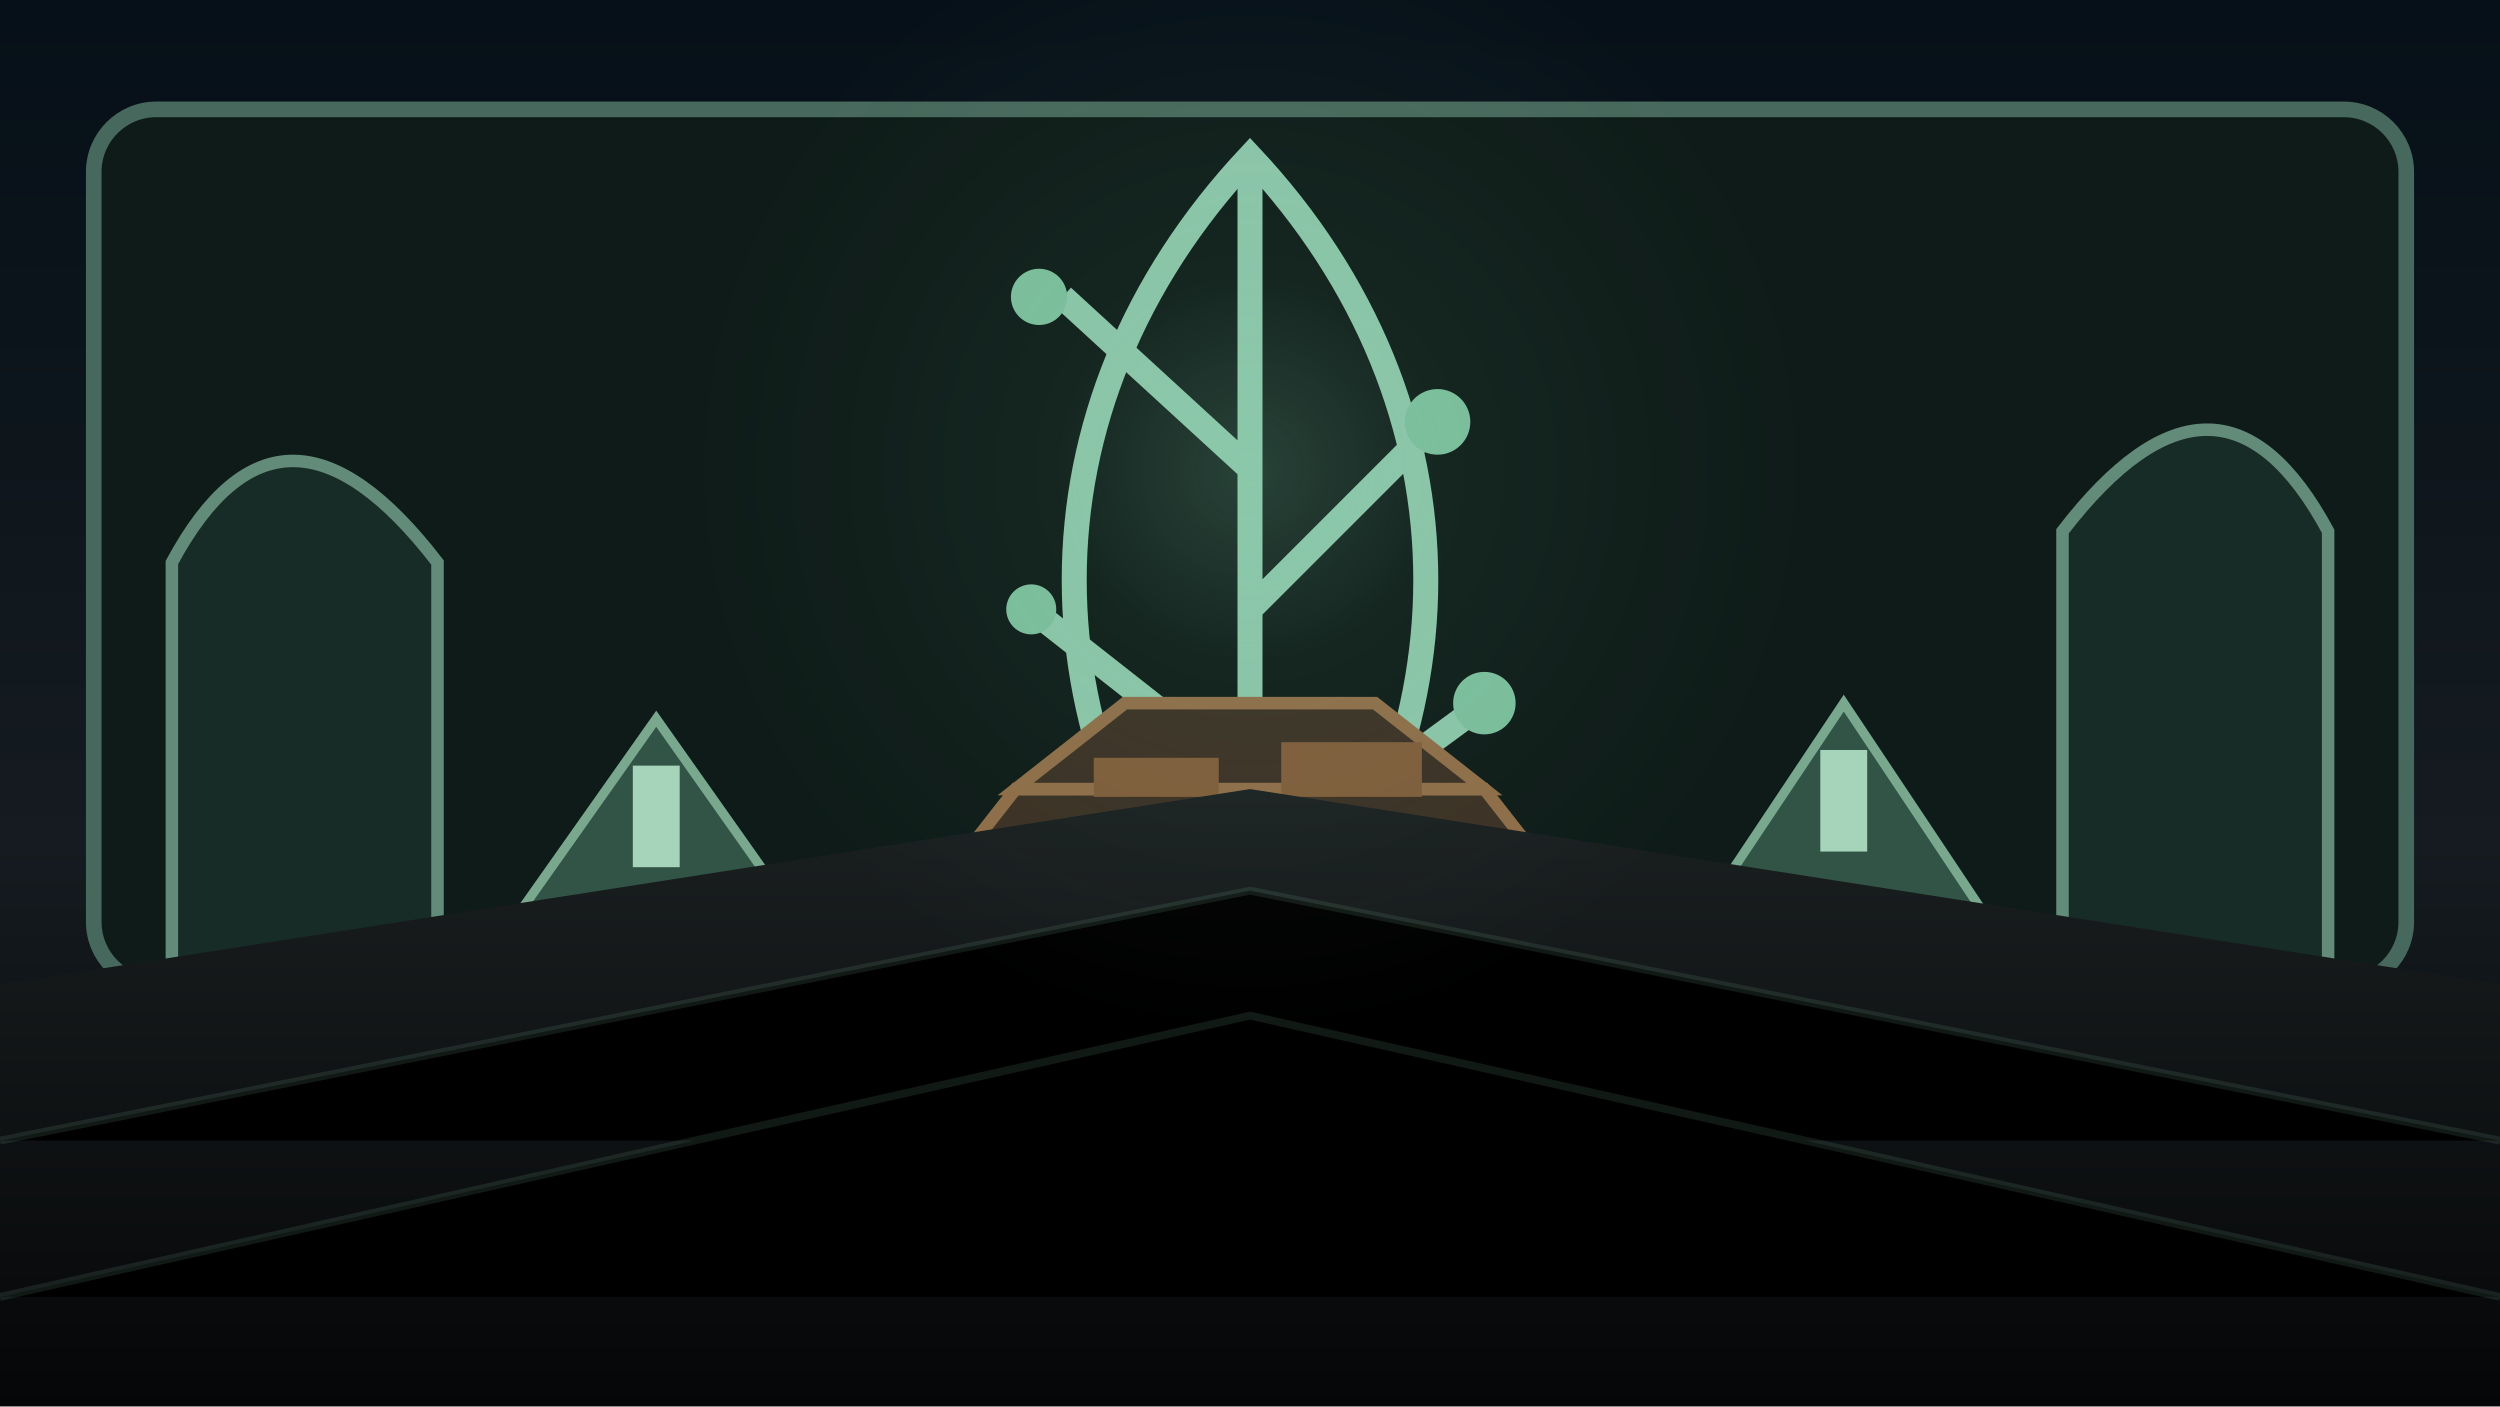
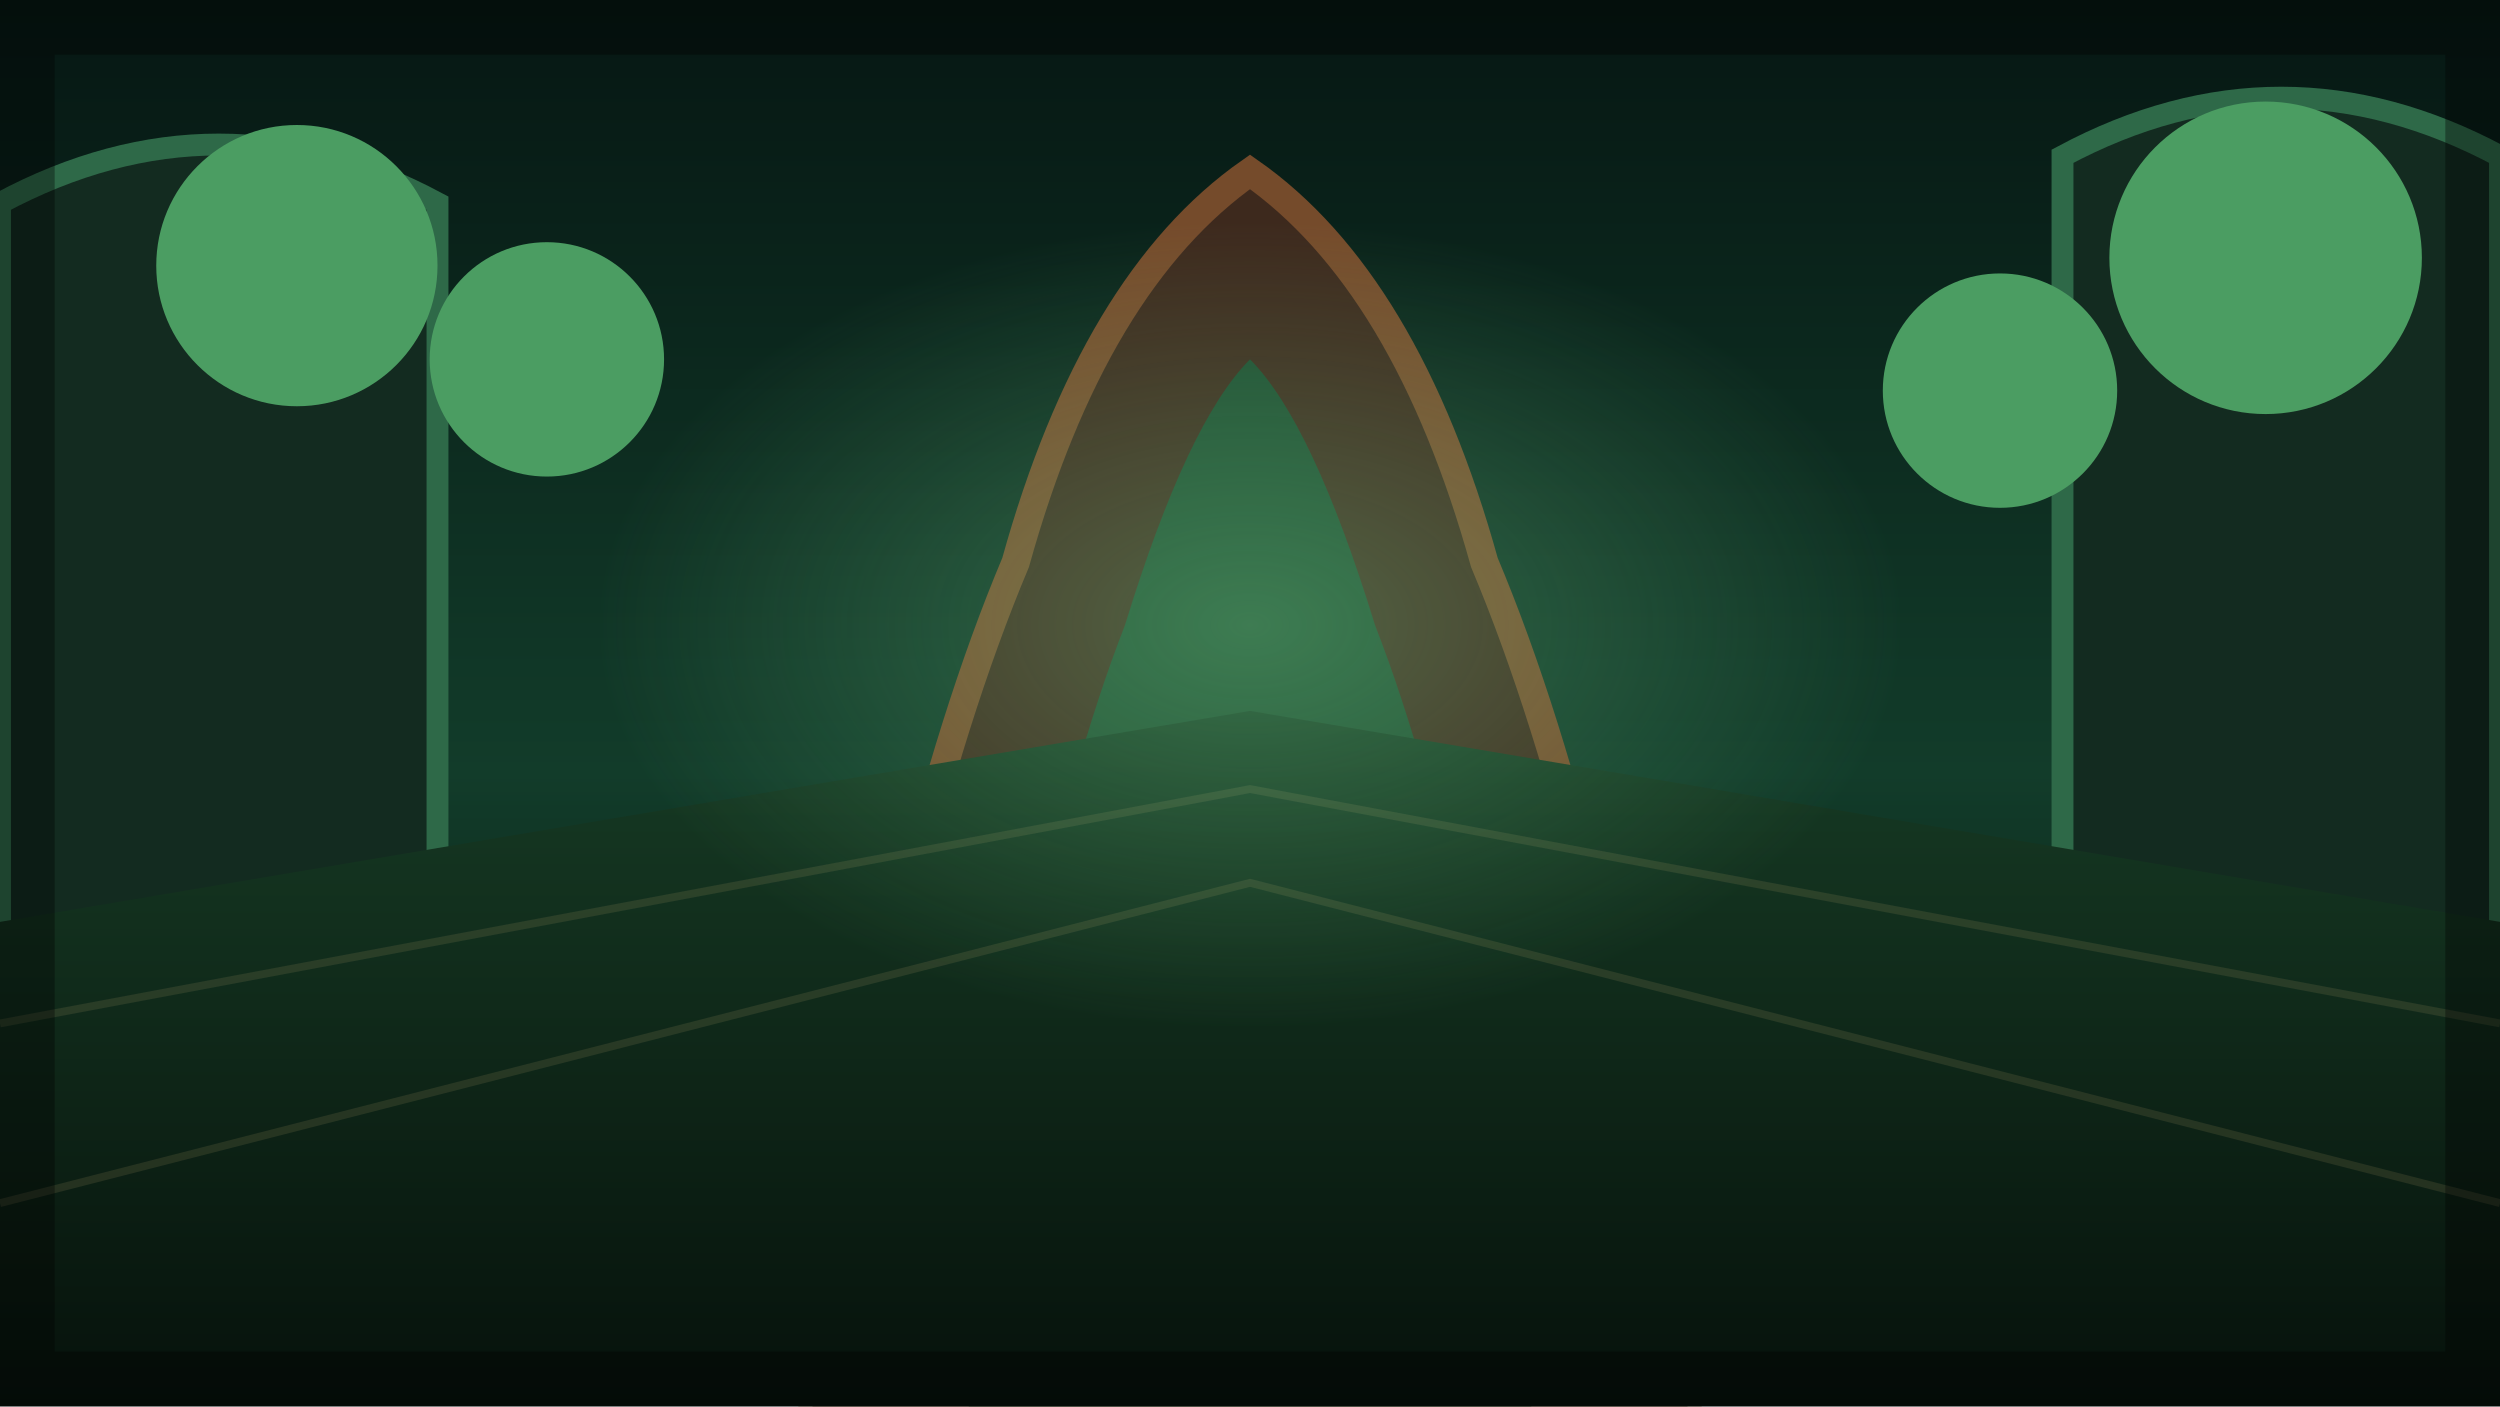
- <svg xmlns="http://www.w3.org/2000/svg" viewBox="0 0 1600 900">
+ <svg xmlns="http://www.w3.org/2000/svg" viewBox="0 0 1600 900" preserveAspectRatio="xMidYMid slice">
  <defs>
-     <linearGradient id="bg" x2="0" y2="1">
-       <stop stop-color="#061018" />
-       <stop offset=".6" stop-color="#151b20" />
-       <stop offset="1" stop-color="#050608" />
+     <linearGradient id="s" x2="0" y2="1">
+       <stop stop-color="#061713" />
+       <stop offset=".55" stop-color="#123c2a" />
+       <stop offset="1" stop-color="#040b08" />
    </linearGradient>
-     <linearGradient id="floor" x2="0" y2="1">
-       <stop stop-color="#1b2021" />
-       <stop offset="1" stop-color="#050608" />
+     <linearGradient id="g" x2="0" y2="1">
+       <stop stop-color="#173c25" />
+       <stop offset="1" stop-color="#06110b" />
    </linearGradient>
-     <linearGradient id="mat" x2="0" y2="1">
-       <stop stop-color="#493728" />
-       <stop offset=".5" stop-color="#1d1714" />
-       <stop offset="1" stop-color="#09090a" />
-     </linearGradient>
-     <radialGradient id="light">
-       <stop stop-color="#8bd9b2" stop-opacity=".75" />
-       <stop offset=".35" stop-color="#8bd9b2" stop-opacity=".2" />
-       <stop offset="1" stop-color="#8bd9b2" stop-opacity="0" />
+     <radialGradient id="l">
+       <stop stop-color="#83e49a" stop-opacity=".8" />
+       <stop offset="1" stop-color="#83e49a" stop-opacity="0" />
    </radialGradient>
-     <filter id="blur">
-       <feGaussianBlur stdDeviation="14" />
-     </filter>
-     <filter id="soft">
-       <feGaussianBlur stdDeviation="4" />
-     </filter>
-     <pattern id="plank" width="160" height="52" patternUnits="userSpaceOnUse">
-       <path d="M0 50H160" stroke="#c29b68" stroke-opacity=".12" stroke-width="5" />
-       <path d="M20 8C60 0 100 16 150 7" fill="none" stroke="#d5aa73" stroke-opacity=".07" stroke-width="3" />
-     </pattern>
  </defs>
-   <rect width="1600" height="900" fill="url(#bg)" />
-   <rect x="60" y="70" width="1480" height="560" rx="40" fill="#0e1b18" stroke="#47685c" stroke-width="10" />
-   <g fill="#182c27" stroke="#638b79" stroke-width="8">
-     <path d="M110 630V360Q180 230 280 360V630Z" />
-     <path d="M1320 630V340Q1420 210 1490 340V630Z" />
+   <rect width="1600" height="900" fill="url(#s)" />
+   <g fill="#132b20" stroke="#2e6948" stroke-width="14">
+     <path d="M0 610V130Q140 55 280 130V610Z" />
+     <path d="M1320 610V100Q1460 25 1600 100V610Z" />
  </g>
-   <g fill="none" stroke="#8bc4a8" stroke-width="16">
-     <path d="M800 650C650 480 650 260 800 100C950 260 950 480 800 650Z" />
-     <path d="M800 650V110M800 300L680 190M800 390L920 270M800 500L660 390M800 560L950 450" />
+   <path d="M520 900Q570 550 650 360Q700 180 800 110Q900 180 950 360Q1030 550 1080 900Z" fill="#3d291d" stroke="#754b2b" stroke-width="18" />
+   <path d="M620 900Q650 580 720 400Q760 270 800 230Q840 270 880 400Q950 580 980 900Z" fill="#1d4b30" />
+   <g fill="#4b9d62">
+     <circle cx="190" cy="170" r="90" />
+     <circle cx="350" cy="230" r="75" />
+     <circle cx="1450" cy="165" r="100" />
+     <circle cx="1280" cy="250" r="75" />
  </g>
-   <g fill="#7bbd9b">
-     <circle cx="665" cy="190" r="18" />
-     <circle cx="920" cy="270" r="21" />
-     <circle cx="660" cy="390" r="16" />
-     <circle cx="950" cy="450" r="20" />
-   </g>
-   <g fill="#315446" stroke="#79a88f" stroke-width="6">
-     <path d="M300 630L420 460L540 630Z" />
-     <path d="M1060 630L1180 450L1300 630Z" />
-   </g>
-   <g fill="#a6d4bb">
-     <rect x="405" y="490" width="30" height="65" />
-     <rect x="1165" y="480" width="30" height="65" />
-   </g>
-   <g fill="#3b3024" stroke="#8e6d48" stroke-width="8">
-     <path d="M560 620L650 505H950L1040 620Z" />
-     <path d="M650 505L720 450H880L950 505Z" />
-   </g>
-   <g fill="#7f5c3a">
-     <rect x="700" y="485" width="80" height="25" />
-     <rect x="820" y="475" width="90" height="35" />
-   </g>
-   <path d="M0 630L800 505L1600 630V900H0Z" fill="url(#floor)" />
-   <path d="M0 730L800 570L1600 730M0 830L800 650L1600 830" stroke="#74a88d" stroke-opacity=".15" stroke-width="5" />
-   <circle cx="800" cy="300" r="360" fill="url(#light)" opacity=".28" />
+   <path d="M0 590L800 455L1600 590V900H0Z" fill="url(#g)" />
+   <path d="M0 655L800 505L1600 655M0 770L800 565L1600 770" fill="none" stroke="#d4b47a" stroke-opacity=".13" stroke-width="5" />
+   <ellipse cx="800" cy="400" rx="420" ry="260" fill="url(#l)" opacity=".4" />
+   <rect width="1600" height="900" fill="none" stroke="#000" stroke-opacity=".35" stroke-width="70" />
</svg>
